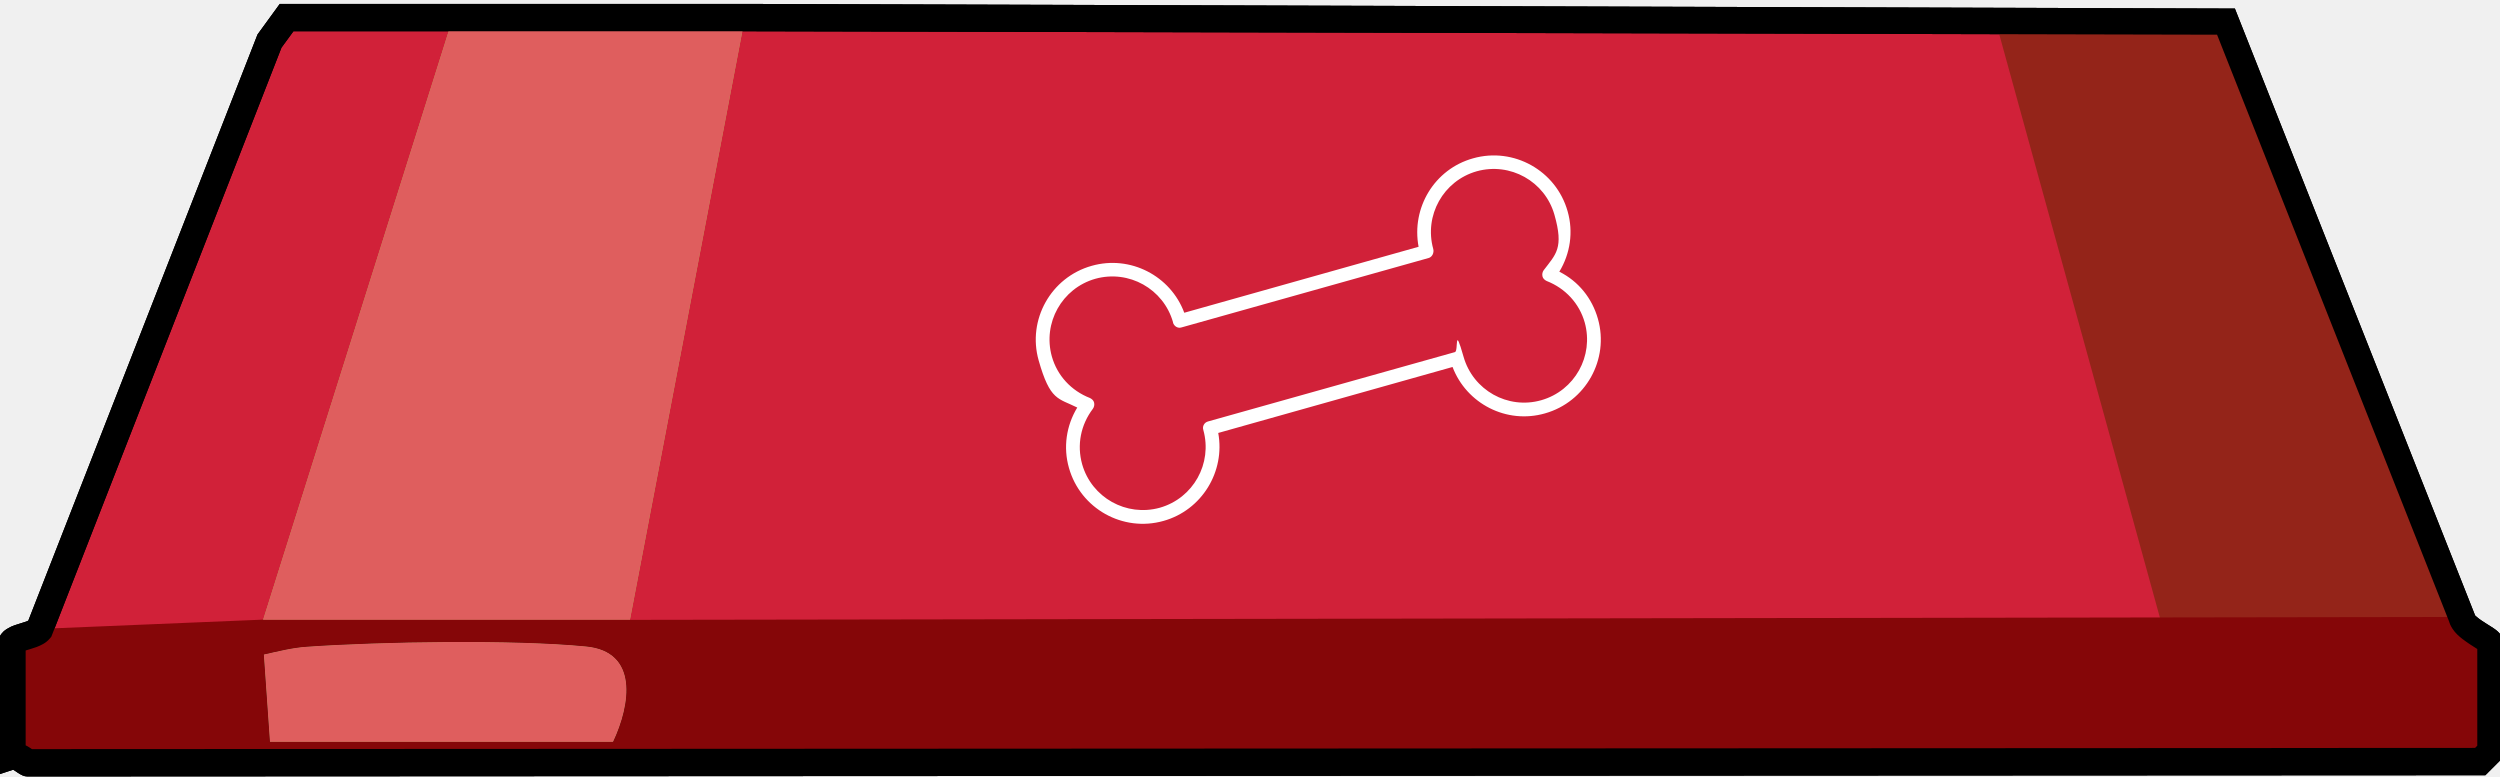
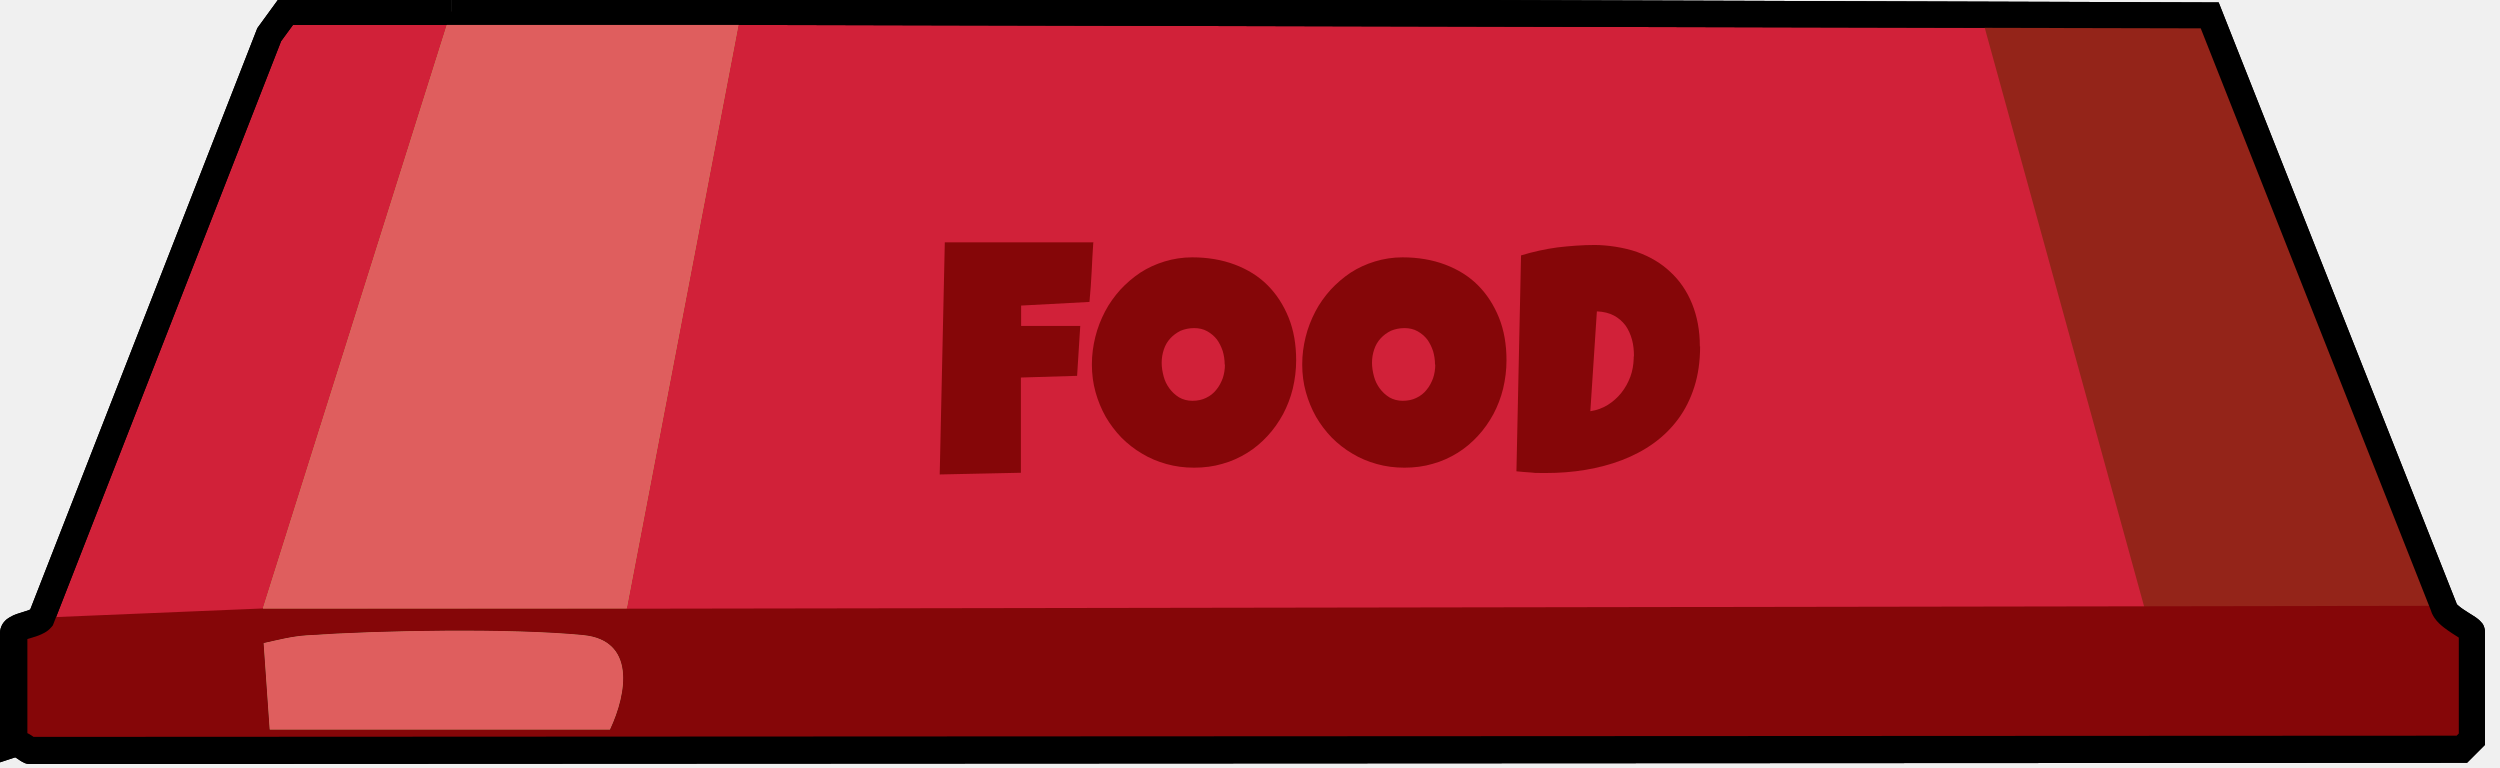
- <svg xmlns="http://www.w3.org/2000/svg" id="Layer_1" version="1.1" viewBox="0 0 1023.2 317.9">
+ <svg xmlns="http://www.w3.org/2000/svg" id="Layer_1" version="1.1" viewBox="0 0 1031.7 316.8">
  <defs>
    <style>
      .st0 {
        fill: #df5e5e;
      }

      .st1 {
        fill: #850608;
      }

      .st2 {
        fill: #d12139;
      }

      .st3 {
-         fill: #fff;
+         fill: #abb14f;
      }

      .st4 {
-         fill: #abb14f;
+         fill: #942419;
      }

      .st5 {
-         fill: #942419;
-       }
- 
-       .st6 {
        fill: #6d7e0e;
      }
    </style>
  </defs>
  <g>
-     <path class="st2" d="M185.4,7.2h119.5c0,0,606.2,1.4,606.2,1.4l96.5,244c.6,4.3,11.8,8.9,11.8,10.4v44.3s-4.1,4.2-4.1,4.2l-1003.4.5c-.9,0-4.2-3.7-7-2.8v-45.7c0-3,9.2-3.3,11.3-6L110.3,16.8l7-9.6h68.1ZM110.5,303.6h140.4c7.2-15.3,10.5-36.9-11-39-29.5-2.9-84-2-114.2.1-6.1.4-11.8,1.9-17.7,3.2l2.5,35.7Z" />
-     <path d="M185.4,7.2v5.6s119.5,0,119.5,0h0s602.5,1.4,602.5,1.4l95.1,240.5,5.2-2-5.5.7c.2,1.7.9,2.9,1.6,4,1.2,1.8,2.6,3,4,4.1,2.1,1.6,4.3,3,5.9,4,.8.5,1.4.9,1.6,1.1h0s.7-.8.7-.8l-.8.8h0c0,0,.7-.8.7-.8l-.8.8,2.7-2.7-3.2,2c.3.4.5.6.5.7l2.7-2.7-3.2,2,4.3-2.7h-5c0,1.4.5,2.2.7,2.7l4.3-2.7h-5s0,42,0,42l-.9.9-1001.1.5v4.9s1.7-4.6,1.7-4.6c-.3-.1-.8-.3-1.7-.3v4.9s1.7-4.6,1.7-4.6l-1.2,3.3,1.7-3c0,0-.2-.1-.5-.2l-1.2,3.3,1.7-3-.6,1,.6-1h0s-.6,1-.6,1l.6-1s-.4-.3-.9-.6c-.5-.4-1.2-.8-2-1.3-.9-.5-1.9-1-3.2-1.3-1.3-.3-3-.4-4.8.2l1.7,5.3h5.6s0-45.7,0-45.7h-4.1s3.6,2,3.6,2c.3-.5.5-1.3.5-2h-4.1s3.6,2,3.6,2l-2.7-1.5,1.8,2.5c0,0,.5-.3.9-1l-2.7-1.5,1.8,2.5-.5-.7.4.7h0s-.5-.7-.5-.7l.4.7h0c.2-.2.9-.4,1.7-.7,1.2-.4,2.8-.8,4.4-1.4.8-.3,1.7-.7,2.6-1.2.9-.5,1.9-1.2,2.9-2.4l.5-.6L115.2,19.5l4.9-6.7h65.3s0-5.6,0-5.6V1.6s-70.9,0-70.9,0l-9.1,12.5L11,255.5l5.2,2-4.4-3.4,2,1.6-1.7-1.9-.4.4,2,1.6-1.7-1.9.6.7-.5-.8h-.1c0,0,.6.8.6.8l-.5-.8s-.6.3-1.4.6c-1.2.4-2.9.9-4.7,1.5-.9.3-1.8.7-2.8,1.3-.5.3-1,.6-1.6,1.1-.5.5-1.1,1.1-1.6,2-.5.9-.9,2.2-.9,3.4v53.4s7.3-2.4,7.3-2.4l-.7-2.1-.5,2.2c0,0,.6.1,1.2,0l-.7-2.1-.5,2.2v-.4c0,0,0,.4,0,.4h0s0-.4,0-.4v.4c-.1,0,0,0,.3.2.3.2.7.4,1.1.7.5.3.9.7,1.7,1.1.3.1.6.3,1,.5.5.2,1.1.4,2.2.4l1005.7-.5,7.4-7.4v-46.6c0-.9-.2-1.6-.4-2.2-.4-1.1-.9-1.6-1.3-2-.7-.8-1.3-1.2-1.8-1.6-1-.7-2-1.3-3.1-2-1.6-1-3.3-2.1-4.3-3-.5-.4-.9-.8-1-1h0c0,0-1.6.9-1.6.9l1.8-.2c0-.5-.2-.7-.2-.7l-1.6,1,1.8-.2v-.7c0,0-98.2-248.1-98.2-248.1L304.9,1.6h-119.5c0,0,0,5.6,0,5.6ZM110.5,303.6v5.6s143.9,0,143.9,0l1.5-3.2c3.2-6.9,5.8-14.9,6-22.8,0-3.9-.5-7.9-2.2-11.6-1.6-3.7-4.5-7-8.5-9.2-3.1-1.7-6.7-2.8-10.8-3.2-15.1-1.5-36.2-2-57.4-1.8-21.2.1-42.5.9-57.7,1.9-6.7.5-12.8,2.1-18.5,3.3l-4.7,1,3.2,45.7h5.2s0-5.6,0-5.6l5.6-.4-2.5-35.7-5.6.4,1.2,5.4c6-1.3,11.5-2.7,16.9-3.1,14.9-1,36-1.8,57-1.9,21-.1,41.9.4,56.3,1.8,2.9.3,5,1,6.5,1.8,1.9,1.1,2.9,2.3,3.8,4.1,1.2,2.6,1.5,6.6.8,11.2-.7,4.6-2.4,9.5-4.5,13.9l5,2.4v-5.6s-140.4,0-140.4,0v5.6s5.6-.4,5.6-.4l-5.6.4Z" />
-     <path class="st4" d="M110.5,303.6h140.4c7.2-15.3,10.5-36.9-11-39-29.5-2.9-84-2-114.2.1-6.1.4-11.8,1.9-17.7,3.2l2.5,35.7Z" />
-     <path class="st6" d="M1007.6,252.5l-123.6.2,16.2,58.8h115c0,0,4.2-4.2,4.2-4.2v-44.3c0-1.5-11.2-6.1-11.8-10.4Z" />
-     <path class="st5" d="M1007.6,252.5L911.2,8.6l-94.5-.2,83.5,303.2h115c0,0,4.2-4.2,4.2-4.2v-44.3c0-1.5-11.2-6.1-11.8-10.4Z" />
-     <polygon class="st4" points="185.4 7.2 107.7 253.7 257.8 253.7 304.9 7.1 185.4 7.2" />
-     <polygon class="st0" points="185.4 7.2 107.7 253.7 257.8 253.7 304.9 7.1 185.4 7.2" />
-     <path class="st1" d="M107.7,253.7h150.1c0,0,749.8-1.2,749.8-1.2.6,4.3,11.8,8.9,11.8,10.4v44.3s-4.1,4.2-4.1,4.2l-1003.4.5c-.9,0-4.2-3.7-7-2.8v-45.7c0-3,9.2-3.3,11.3-6l91.5-3.8ZM110.5,303.6h140.4c7.2-15.3,10.5-36.9-11-39-29.5-2.9-84-2-114.2.1-6.1.4-11.8,1.9-17.7,3.2l2.5,35.7Z" />
-     <rect class="st6" x="138.3" y="298" width="111.2" height="2.8" />
-     <path class="st0" d="M110.5,303.6h140.4c7.2-15.3,10.5-36.9-11-39-29.5-2.9-84-2-114.2.1-6.1.4-11.8,1.9-17.7,3.2l2.5,35.7Z" />
-     <path d="M185.4,7.2v5.6s119.5,0,119.5,0h0s602.5,1.4,602.5,1.4l95.1,240.5,5.2-2-5.5.7c.2,1.7.9,2.9,1.6,4,1.2,1.8,2.6,3,4,4.1,2.1,1.6,4.3,3,5.9,4,.8.5,1.4.9,1.6,1.1h0s.7-.8.7-.8l-.8.8h0c0,0,.7-.8.7-.8l-.8.8,2.7-2.7-3.2,2c.3.4.5.6.5.7l2.7-2.7-3.2,2,4.3-2.7h-5c0,1.4.5,2.2.7,2.7l4.3-2.7h-5s0,42,0,42l-.9.9-1001.1.5v4.9s1.7-4.6,1.7-4.6c-.3-.1-.8-.3-1.7-.3v4.9s1.7-4.6,1.7-4.6l-1.2,3.3,1.7-3c0,0-.2-.1-.5-.2l-1.2,3.3,1.7-3-.6,1,.6-1h0s-.6,1-.6,1l.6-1s-.4-.3-.9-.6c-.5-.4-1.2-.8-2-1.3-.9-.5-1.9-1-3.2-1.3-1.3-.3-3-.4-4.8.2l1.7,5.3h5.6s0-45.7,0-45.7h-4.1s3.6,2,3.6,2c.3-.5.5-1.3.5-2h-4.1s3.6,2,3.6,2l-2.7-1.5,1.8,2.5c0,0,.5-.3.9-1l-2.7-1.5,1.8,2.5-.5-.7.4.7h0s-.5-.7-.5-.7l.4.7h0c.2-.2.9-.4,1.7-.7,1.2-.4,2.8-.8,4.4-1.4.8-.3,1.7-.7,2.6-1.2.9-.5,1.9-1.2,2.9-2.4l.5-.6L115.2,19.5l4.9-6.7h65.3s0-5.6,0-5.6V1.6s-70.9,0-70.9,0l-9.1,12.5L11,255.5l5.2,2-4.4-3.4,2,1.6-1.7-1.9-.4.4,2,1.6-1.7-1.9.6.7-.5-.8h-.1c0,0,.6.8.6.8l-.5-.8s-.6.3-1.4.6c-1.2.4-2.9.9-4.7,1.5-.9.3-1.8.7-2.8,1.3-.5.3-1,.6-1.6,1.1-.5.5-1.1,1.1-1.6,2-.5.9-.9,2.2-.9,3.4v53.4s7.3-2.4,7.3-2.4l-.7-2.1-.5,2.2c0,0,.6.1,1.2,0l-.7-2.1-.5,2.2v-.4c0,0,0,.4,0,.4h0s0-.4,0-.4v.4c-.1,0,0,0,.3.2.3.2.7.4,1.1.7.5.3.9.7,1.7,1.1.3.1.6.3,1,.5.5.2,1.1.4,2.2.4l1005.7-.5,7.4-7.4v-46.6c0-.9-.2-1.6-.4-2.2-.4-1.1-.9-1.6-1.3-2-.7-.8-1.3-1.2-1.8-1.6-1-.7-2-1.3-3.1-2-1.6-1-3.3-2.1-4.3-3-.5-.4-.9-.8-1-1h0c0,0-1.6.9-1.6.9l1.8-.2c0-.5-.2-.7-.2-.7l-1.6,1,1.8-.2v-.7c0,0-98.2-248.1-98.2-248.1L304.9,1.6h-119.5c0,0,0,5.6,0,5.6Z" />
+     <path class="st2" d="M186.2,4.7h119.5c0,0,606.2,1.4,606.2,1.4l96.5,244c.6,4.3,11.8,8.9,11.8,10.4v44.3s-4.1,4.2-4.1,4.2l-1003.4.5c-.9,0-4.2-3.7-7-2.8v-45.7c0-3,9.2-3.3,11.3-6L111.1,14.3l7-9.6h68.1ZM111.3,301.1h140.4c7.2-15.3,10.5-36.9-11-39-29.5-2.9-84-2-114.2.1-6.1.4-11.8,1.9-17.7,3.2l2.5,35.7Z" />
+     <path d="M186.2,4.7v5.6s119.5,0,119.5,0h0s602.5,1.4,602.5,1.4l95.1,240.5,5.2-2-5.5.7c.2,1.7.9,2.9,1.6,4,1.2,1.8,2.6,3,4,4.1,2.1,1.6,4.3,3,5.9,4,.8.5,1.4.9,1.6,1.1h0s.7-.8.7-.8l-.8.8h0c0,0,.7-.8.7-.8l-.8.8,2.7-2.7-3.2,2c.3.4.5.6.5.7l2.7-2.7-3.2,2,4.3-2.7h-5c0,1.4.5,2.2.7,2.7l4.3-2.7h-5s0,42,0,42l-.9.9-1001.1.5v4.9s1.7-4.6,1.7-4.6c-.3-.1-.8-.3-1.7-.3v4.9s1.7-4.6,1.7-4.6l-1.2,3.3,1.7-3c0,0-.2-.1-.5-.2l-1.2,3.3,1.7-3-.6,1,.6-1h0s-.6,1-.6,1l.6-1s-.4-.3-.9-.6c-.5-.4-1.2-.8-2-1.3-.9-.5-1.9-1-3.2-1.3-1.3-.3-3-.4-4.8.2l1.7,5.3h5.6s0-45.7,0-45.7h-4.1s3.6,2,3.6,2c.3-.5.5-1.3.5-2h-4.1s3.6,2,3.6,2l-2.7-1.5,1.8,2.5c0,0,.5-.3.9-1l-2.7-1.5,1.8,2.5-.5-.7.4.7h0s-.5-.7-.5-.7l.4.7h0c.2-.2.9-.4,1.7-.7,1.2-.4,2.8-.8,4.4-1.4.8-.3,1.7-.7,2.6-1.2.9-.5,1.9-1.2,2.9-2.4l.5-.6L116,17l4.9-6.7h65.3s0-5.6,0-5.6V-.9s-70.9,0-70.9,0l-9.1,12.5L11.9,253l5.2,2-4.4-3.4,2,1.6-1.7-1.9-.4.4,2,1.6-1.7-1.9.6.7-.5-.8h-.1c0,0,.6.8.6.8l-.5-.8s-.6.3-1.4.6c-1.2.4-2.9.9-4.7,1.5-.9.3-1.8.7-2.8,1.3-.5.3-1,.6-1.6,1.1-.5.5-1.1,1.1-1.6,2-.5.9-.9,2.2-.9,3.4v53.4s7.3-2.4,7.3-2.4l-.7-2.1-.5,2.2c0,0,.6.1,1.2,0l-.7-2.1-.5,2.2v-.4c0,0,0,.4,0,.4h0s0-.4,0-.4v.4c-.1,0,0,0,.3.2.3.2.7.4,1.1.7.5.3.9.7,1.7,1.1.3.1.6.3,1,.5.5.2,1.1.4,2.2.4l1005.7-.5,7.4-7.4v-46.6c0-.9-.2-1.6-.4-2.2-.4-1.1-.9-1.6-1.3-2-.7-.8-1.3-1.2-1.8-1.6-1-.7-2-1.3-3.1-2-1.6-1-3.3-2.1-4.3-3-.5-.4-.9-.8-1-1h0c0,0-1.6.9-1.6.9l1.8-.2c0-.5-.2-.7-.2-.7l-1.6,1,1.8-.2v-.7c0,0-98.2-248.1-98.2-248.1L305.8-1h-119.5c0,0,0,5.6,0,5.6ZM111.3,301.1v5.6s143.9,0,143.9,0l1.5-3.2c3.2-6.9,5.8-14.9,6-22.8,0-3.9-.5-7.9-2.2-11.6-1.6-3.7-4.5-7-8.5-9.2-3.1-1.7-6.7-2.8-10.8-3.2-15.1-1.5-36.2-2-57.4-1.8-21.2.1-42.5.9-57.7,1.9-6.7.5-12.8,2.1-18.5,3.3l-4.7,1,3.2,45.7h5.2s0-5.6,0-5.6l5.6-.4-2.5-35.7-5.6.4,1.2,5.4c6-1.3,11.5-2.7,16.9-3.1,14.9-1,36-1.8,57-1.9,21-.1,41.9.4,56.3,1.8,2.9.3,5,1,6.5,1.8,1.9,1.1,2.9,2.3,3.8,4.1,1.2,2.6,1.5,6.6.8,11.2-.7,4.6-2.4,9.5-4.5,13.9l5,2.4v-5.6s-140.4,0-140.4,0v5.6s5.6-.4,5.6-.4l-5.6.4Z" />
+     <path class="st3" d="M111.3,301.1h140.4c7.2-15.3,10.5-36.9-11-39-29.5-2.9-84-2-114.2.1-6.1.4-11.8,1.9-17.7,3.2l2.5,35.7Z" />
+     <path class="st5" d="M1008.5,250l-123.6.2,16.2,58.8h115c0,0,4.2-4.2,4.2-4.2v-44.3c0-1.5-11.2-6.1-11.8-10.4Z" />
+     <path class="st4" d="M1008.5,250L912,6l-94.5-.2,83.5,303.2h115c0,0,4.2-4.2,4.2-4.2v-44.3c0-1.5-11.2-6.1-11.8-10.4Z" />
+     <polygon class="st3" points="186.2 4.7 108.5 251.2 258.6 251.1 305.8 4.6 186.2 4.7" />
+     <polygon class="st0" points="186.2 4.7 108.5 251.2 258.6 251.1 305.8 4.6 186.2 4.7" />
+     <path class="st1" d="M108.5,251.2h150.1c0,0,749.8-1.2,749.8-1.2.6,4.3,11.8,8.9,11.8,10.4v44.3s-4.1,4.2-4.1,4.2l-1003.4.5c-.9,0-4.2-3.7-7-2.8v-45.7c0-3,9.2-3.3,11.3-6l91.5-3.8ZM111.3,301.1h140.4c7.2-15.3,10.5-36.9-11-39-29.5-2.9-84-2-114.2.1-6.1.4-11.8,1.9-17.7,3.2l2.5,35.7Z" />
+     <rect class="st5" x="139.1" y="295.5" width="111.2" height="2.8" />
+     <path class="st0" d="M111.3,301.1h140.4c7.2-15.3,10.5-36.9-11-39-29.5-2.9-84-2-114.2.1-6.1.4-11.8,1.9-17.7,3.2l2.5,35.7Z" />
+     <path d="M186.2,4.7v5.6s119.5,0,119.5,0h0s602.5,1.4,602.5,1.4l95.1,240.5,5.2-2-5.5.7c.2,1.7.9,2.9,1.6,4,1.2,1.8,2.6,3,4,4.1,2.1,1.6,4.3,3,5.9,4,.8.5,1.4.9,1.6,1.1h0s.7-.8.7-.8l-.8.8h0c0,0,.7-.8.7-.8l-.8.8,2.7-2.7-3.2,2c.3.4.5.6.5.7l2.7-2.7-3.2,2,4.3-2.7h-5c0,1.4.5,2.2.7,2.7l4.3-2.7h-5s0,42,0,42l-.9.9-1001.1.5v4.9s1.7-4.6,1.7-4.6c-.3-.1-.8-.3-1.7-.3v4.9s1.7-4.6,1.7-4.6l-1.2,3.3,1.7-3c0,0-.2-.1-.5-.2l-1.2,3.3,1.7-3-.6,1,.6-1h0s-.6,1-.6,1l.6-1s-.4-.3-.9-.6c-.5-.4-1.2-.8-2-1.3-.9-.5-1.9-1-3.2-1.3-1.3-.3-3-.4-4.8.2l1.7,5.3h5.6s0-45.7,0-45.7h-4.1s3.6,2,3.6,2c.3-.5.5-1.3.5-2h-4.1s3.6,2,3.6,2l-2.7-1.5,1.8,2.5c0,0,.5-.3.9-1l-2.7-1.5,1.8,2.5-.5-.7.4.7h0s-.5-.7-.5-.7l.4.7h0c.2-.2.9-.4,1.7-.7,1.2-.4,2.8-.8,4.4-1.4.8-.3,1.7-.7,2.6-1.2.9-.5,1.9-1.2,2.9-2.4l.5-.6L116,17l4.9-6.7h65.3s0-5.6,0-5.6V-.9s-70.9,0-70.9,0l-9.1,12.5L11.9,253l5.2,2-4.4-3.4,2,1.6-1.7-1.9-.4.4,2,1.6-1.7-1.9.6.7-.5-.8h-.1c0,0,.6.8.6.8l-.5-.8s-.6.3-1.4.6c-1.2.4-2.9.9-4.7,1.5-.9.3-1.8.7-2.8,1.3-.5.3-1,.6-1.6,1.1-.5.5-1.1,1.1-1.6,2-.5.9-.9,2.2-.9,3.4v53.4s7.3-2.4,7.3-2.4l-.7-2.1-.5,2.2c0,0,.6.1,1.2,0l-.7-2.1-.5,2.2v-.4c0,0,0,.4,0,.4h0s0-.4,0-.4v.4c-.1,0,0,0,.3.2.3.2.7.4,1.1.7.5.3.9.7,1.7,1.1.3.1.6.3,1,.5.5.2,1.1.4,2.2.4l1005.7-.5,7.4-7.4v-46.6c0-.9-.2-1.6-.4-2.2-.4-1.1-.9-1.6-1.3-2-.7-.8-1.3-1.2-1.8-1.6-1-.7-2-1.3-3.1-2-1.6-1-3.3-2.1-4.3-3-.5-.4-.9-.8-1-1h0c0,0-1.6.9-1.6.9l1.8-.2c0-.5-.2-.7-.2-.7l-1.6,1,1.8-.2v-.7c0,0-98.2-248.1-98.2-248.1L305.8-1h-119.5c0,0,0,5.6,0,5.6Z" />
  </g>
-   <path class="st3" d="M602.9,64.8c-15.8,4.4-25.3,20.2-22.3,36.2l-95.9,27c-5.6-15.1-22.1-23.7-37.9-19.2-16.7,4.7-26.4,22.1-21.7,38.7s8,15.4,15.8,19.3c-4.5,7.4-5.8,16.3-3.4,24.7,4.7,16.7,22.1,26.4,38.7,21.7,15.7-4.4,25.3-20.2,22.4-36l95.9-27c5.7,15,22.1,23.5,37.8,19,16.7-4.7,26.4-22.1,21.7-38.7-2.4-8.5-8-15.4-15.8-19.3,4.5-7.4,5.8-16.3,3.4-24.7-4.7-16.7-22.1-26.4-38.7-21.7ZM633,115c7.7,3,13.4,9.2,15.6,17,3.8,13.7-4.1,27.9-17.8,31.8s-27.9-4.1-31.8-17.8-2-2.4-3.5-1.9l-101.1,28.4c-1.5.4-2.4,2-1.9,3.5,3.8,13.7-4.1,27.9-17.8,31.8-13.7,3.8-27.9-4.1-31.8-17.8-2.2-7.9-.6-16.1,4.4-22.7.5-.7.7-1.6.5-2.5s-.9-1.5-1.7-1.9c-7.7-3-13.4-9.2-15.6-17-3.8-13.7,4.1-27.9,17.8-31.8,13.7-3.8,27.9,4.1,31.8,17.8v.2c.5,1.5,2,2.4,3.5,1.9l101.1-28.4c1.5-.4,2.3-2.2,1.9-3.7-3.8-13.7,4.1-27.9,17.8-31.8,13.7-3.8,27.9,4.1,31.8,17.8s.6,16.1-4.4,22.7c-.5.7-.7,1.6-.5,2.5s.9,1.5,1.7,1.9Z" />
+   <g>
+     <path class="st1" d="M451.2,99.8c-.3,4.2-.5,8.3-.7,12.4-.2,4.1-.5,8.2-.9,12.4l-28.2,1.5v8.4h24.4l-1.3,20.6-23.2.7v39.3c.1,0-33.5.7-33.5.7l2.1-95.8h61.2Z" />
+     <path class="st1" d="M534.9,148.7c0,4-.5,7.9-1.4,11.7-.9,3.7-2.3,7.3-4,10.5-1.8,3.3-3.9,6.3-6.4,9-2.5,2.7-5.3,5.1-8.4,7-3.1,1.9-6.5,3.5-10.2,4.5-3.7,1.1-7.6,1.6-11.7,1.6s-7.8-.5-11.4-1.5c-3.6-1-7-2.4-10.1-4.3-3.1-1.8-6-4.1-8.5-6.6-2.5-2.6-4.7-5.5-6.5-8.6-1.8-3.2-3.2-6.6-4.2-10.2-1-3.6-1.5-7.4-1.5-11.4s.5-7.6,1.4-11.3c.9-3.7,2.3-7.2,4-10.5,1.7-3.3,3.9-6.3,6.3-9,2.5-2.7,5.3-5.1,8.3-7.1,3.1-2,6.4-3.5,10-4.6,3.6-1.1,7.4-1.7,11.4-1.7,6.4,0,12.3,1,17.6,3,5.3,2,9.8,4.8,13.5,8.5,3.7,3.7,6.6,8.2,8.7,13.4,2.1,5.2,3.1,11.1,3.1,17.6ZM505.4,150.4c0-1.9-.3-3.8-.8-5.5-.6-1.8-1.4-3.4-2.4-4.8-1.1-1.4-2.4-2.5-4-3.4-1.6-.9-3.4-1.3-5.4-1.3s-3.9.4-5.6,1.1c-1.6.8-3,1.8-4.2,3.1-1.2,1.3-2.1,2.8-2.7,4.6-.6,1.8-.9,3.6-.9,5.5s.3,3.7.8,5.6c.5,1.9,1.3,3.5,2.4,5,1.1,1.5,2.4,2.7,4,3.7,1.6.9,3.4,1.4,5.5,1.4s4-.4,5.6-1.2c1.7-.8,3.1-1.9,4.2-3.3,1.2-1.4,2-3,2.7-4.8.6-1.8.9-3.7.9-5.6Z" />
+     <path class="st1" d="M621.7,148.7c0,4-.5,7.9-1.4,11.7-.9,3.7-2.3,7.3-4,10.5-1.8,3.3-3.9,6.3-6.4,9-2.5,2.7-5.3,5.1-8.4,7-3.1,1.9-6.5,3.5-10.2,4.5-3.7,1.1-7.6,1.6-11.7,1.6s-7.8-.5-11.4-1.5c-3.6-1-7-2.4-10.1-4.3-3.1-1.8-6-4.1-8.5-6.6-2.5-2.6-4.7-5.5-6.5-8.6-1.8-3.2-3.2-6.6-4.2-10.2-1-3.6-1.5-7.4-1.5-11.4s.5-7.6,1.4-11.3c.9-3.7,2.3-7.2,4-10.5,1.7-3.3,3.9-6.3,6.3-9,2.5-2.7,5.3-5.1,8.3-7.1,3.1-2,6.4-3.5,10-4.6,3.6-1.1,7.4-1.7,11.4-1.7,6.4,0,12.3,1,17.6,3,5.3,2,9.8,4.8,13.5,8.5,3.7,3.7,6.6,8.2,8.7,13.4,2.1,5.2,3.1,11.1,3.1,17.6ZM592.2,150.4c0-1.9-.3-3.8-.8-5.5-.6-1.8-1.4-3.4-2.4-4.8-1.1-1.4-2.4-2.5-4-3.4-1.6-.9-3.4-1.3-5.4-1.3s-3.9.4-5.6,1.1c-1.6.8-3,1.8-4.2,3.1-1.2,1.3-2.1,2.8-2.7,4.6-.6,1.8-.9,3.6-.9,5.5s.3,3.7.8,5.6c.5,1.9,1.3,3.5,2.4,5,1.1,1.5,2.4,2.7,4,3.7,1.6.9,3.4,1.4,5.5,1.4s4-.4,5.6-1.2c1.7-.8,3.1-1.9,4.2-3.3,1.2-1.4,2-3,2.7-4.8.6-1.8.9-3.7.9-5.6Z" />
+     <path class="st1" d="M701.6,142.9c0,6.2-.8,11.8-2.4,16.8s-3.8,9.4-6.7,13.3c-2.9,3.9-6.3,7.2-10.2,10s-8.3,5.1-13,6.9c-4.7,1.8-9.7,3.1-15,4-5.3.9-10.7,1.3-16.3,1.3s-4.1,0-6.1-.2c-2-.1-4-.3-6.1-.5l1.9-89.1c4.9-1.5,9.9-2.6,15-3.3,5.2-.6,10.3-1,15.4-1s12.2,1,17.5,2.9c5.3,1.9,9.9,4.6,13.7,8.2,3.9,3.6,6.9,8,9,13.2,2.1,5.2,3.2,11,3.2,17.6ZM674.3,147.1c0-2.4-.2-4.7-.8-6.9-.6-2.2-1.5-4.2-2.7-5.9-1.3-1.7-2.9-3.1-4.8-4.1-1.9-1-4.3-1.6-7-1.7l-2.7,41.2c2.7-.4,5.1-1.3,7.2-2.6,2.2-1.4,4-3,5.6-5,1.6-2,2.8-4.2,3.7-6.6.9-2.4,1.3-4.9,1.4-7.5v-.9Z" />
+   </g>
</svg>
